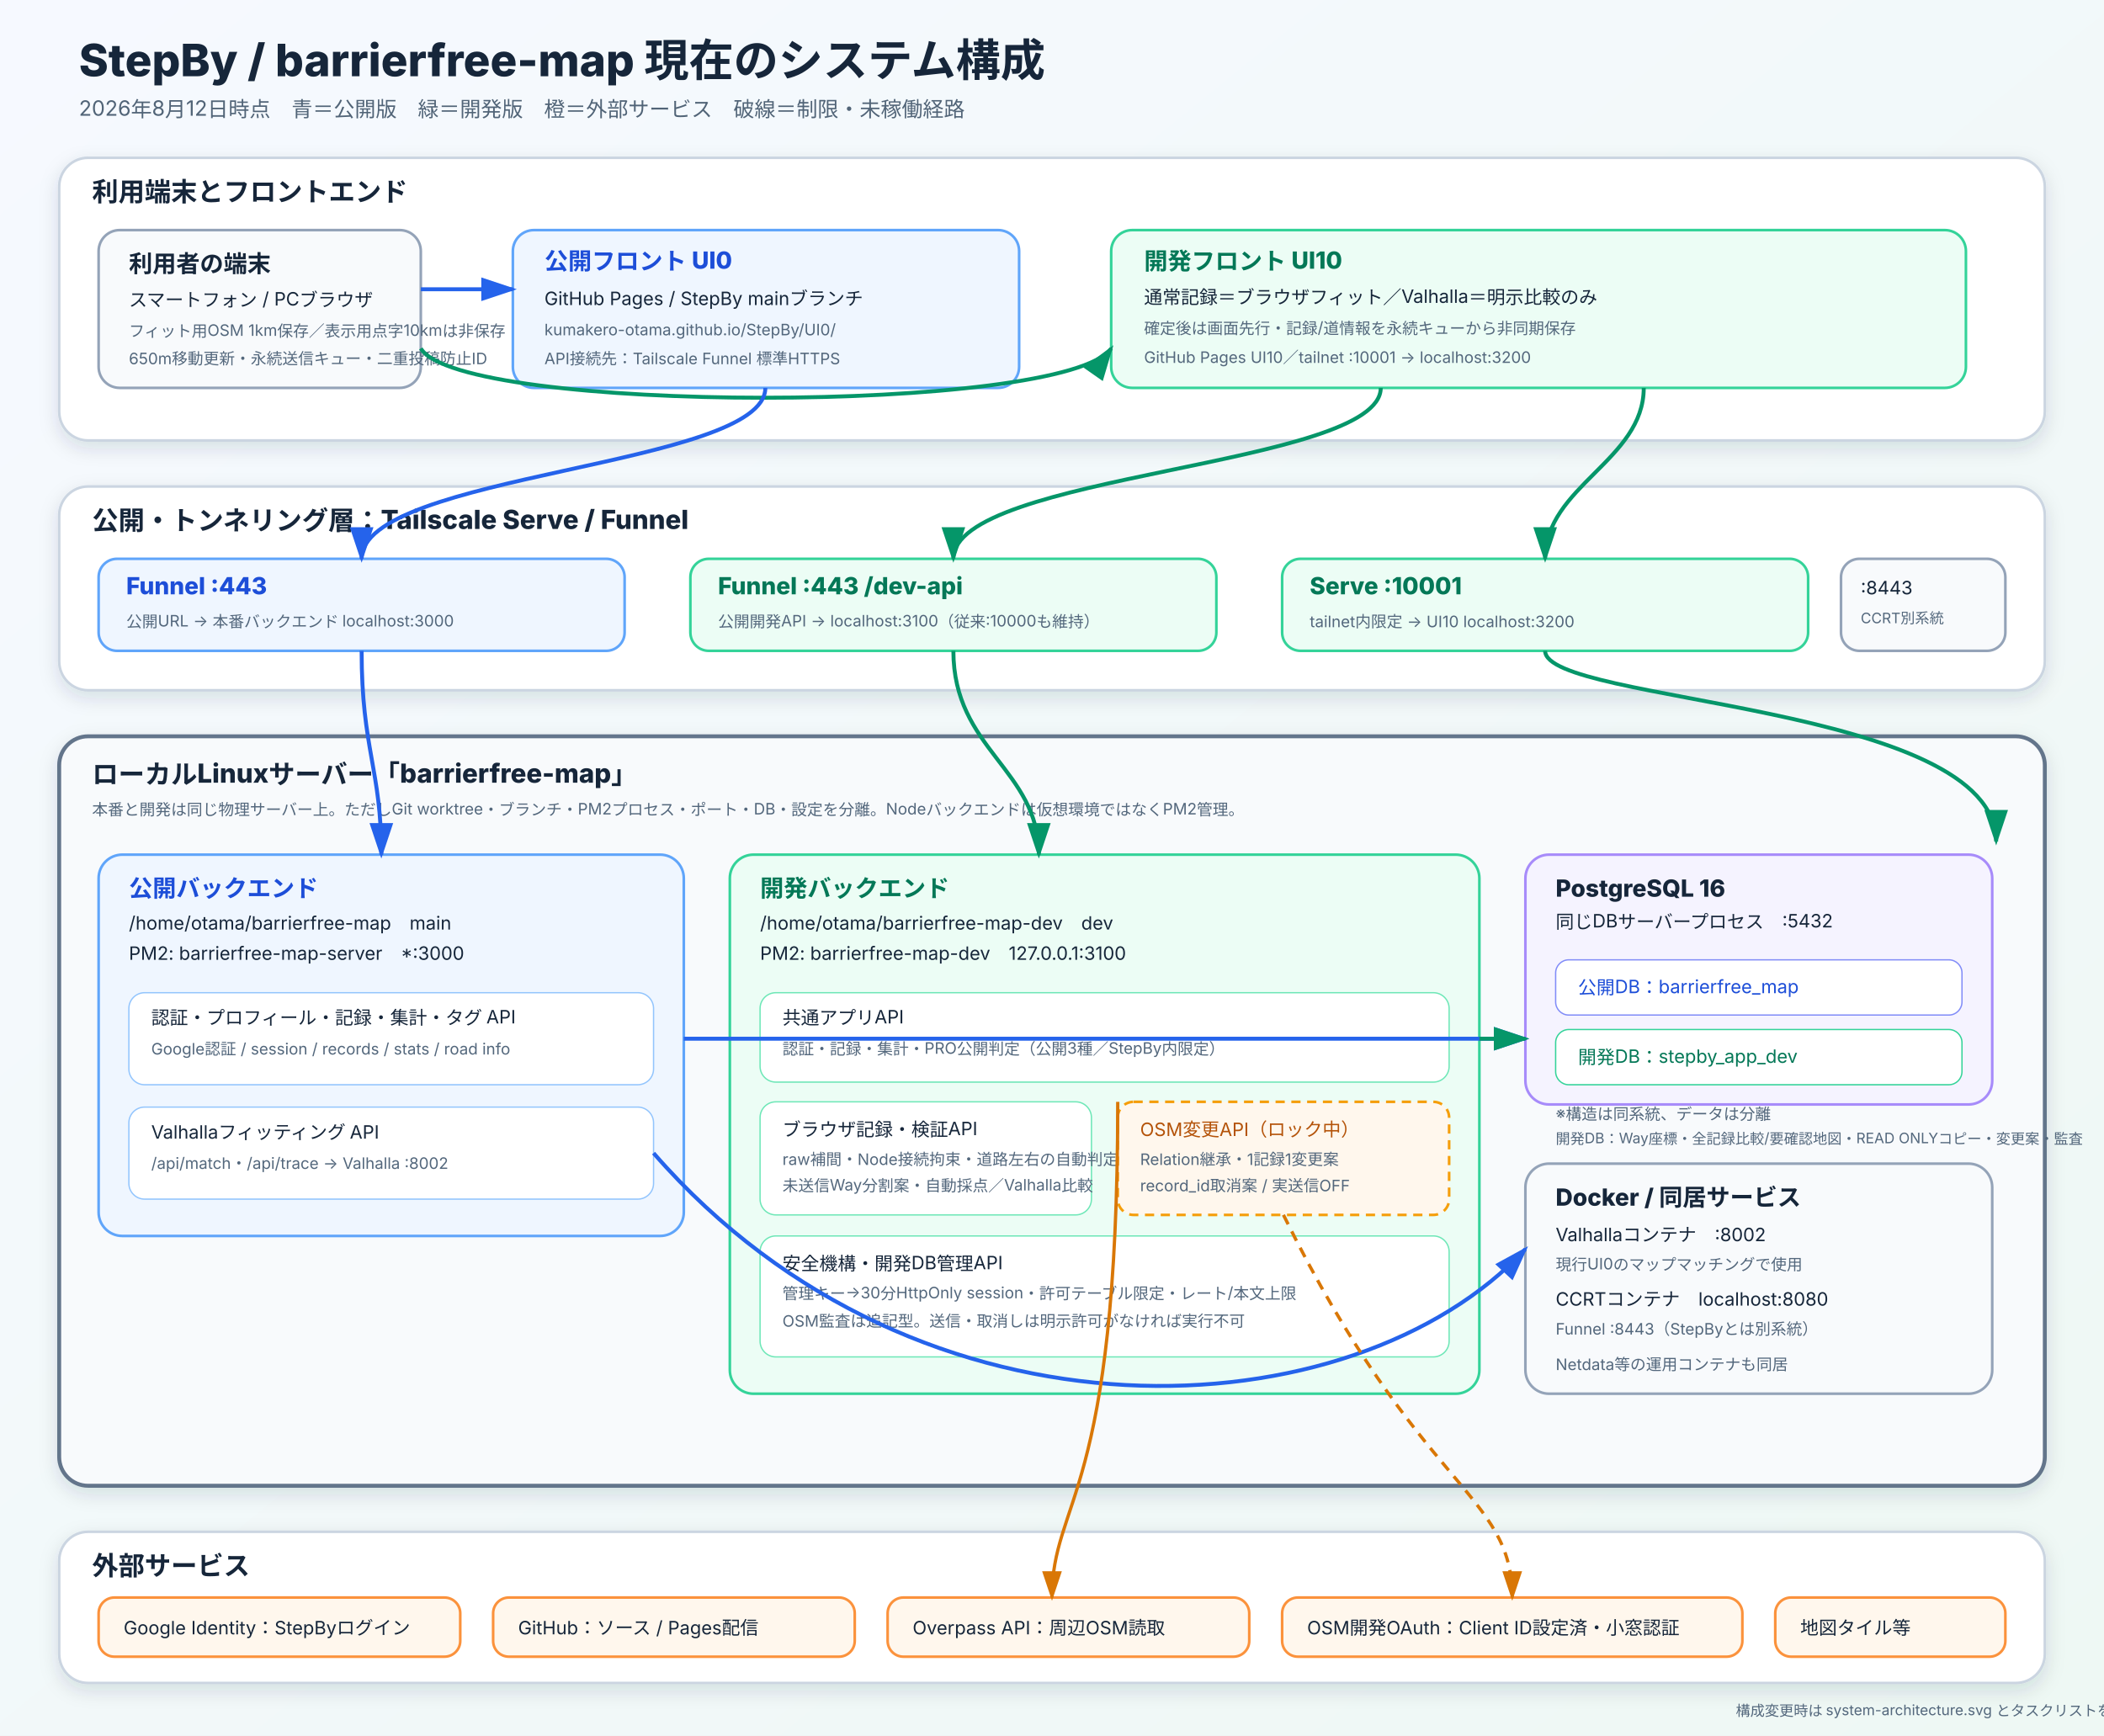
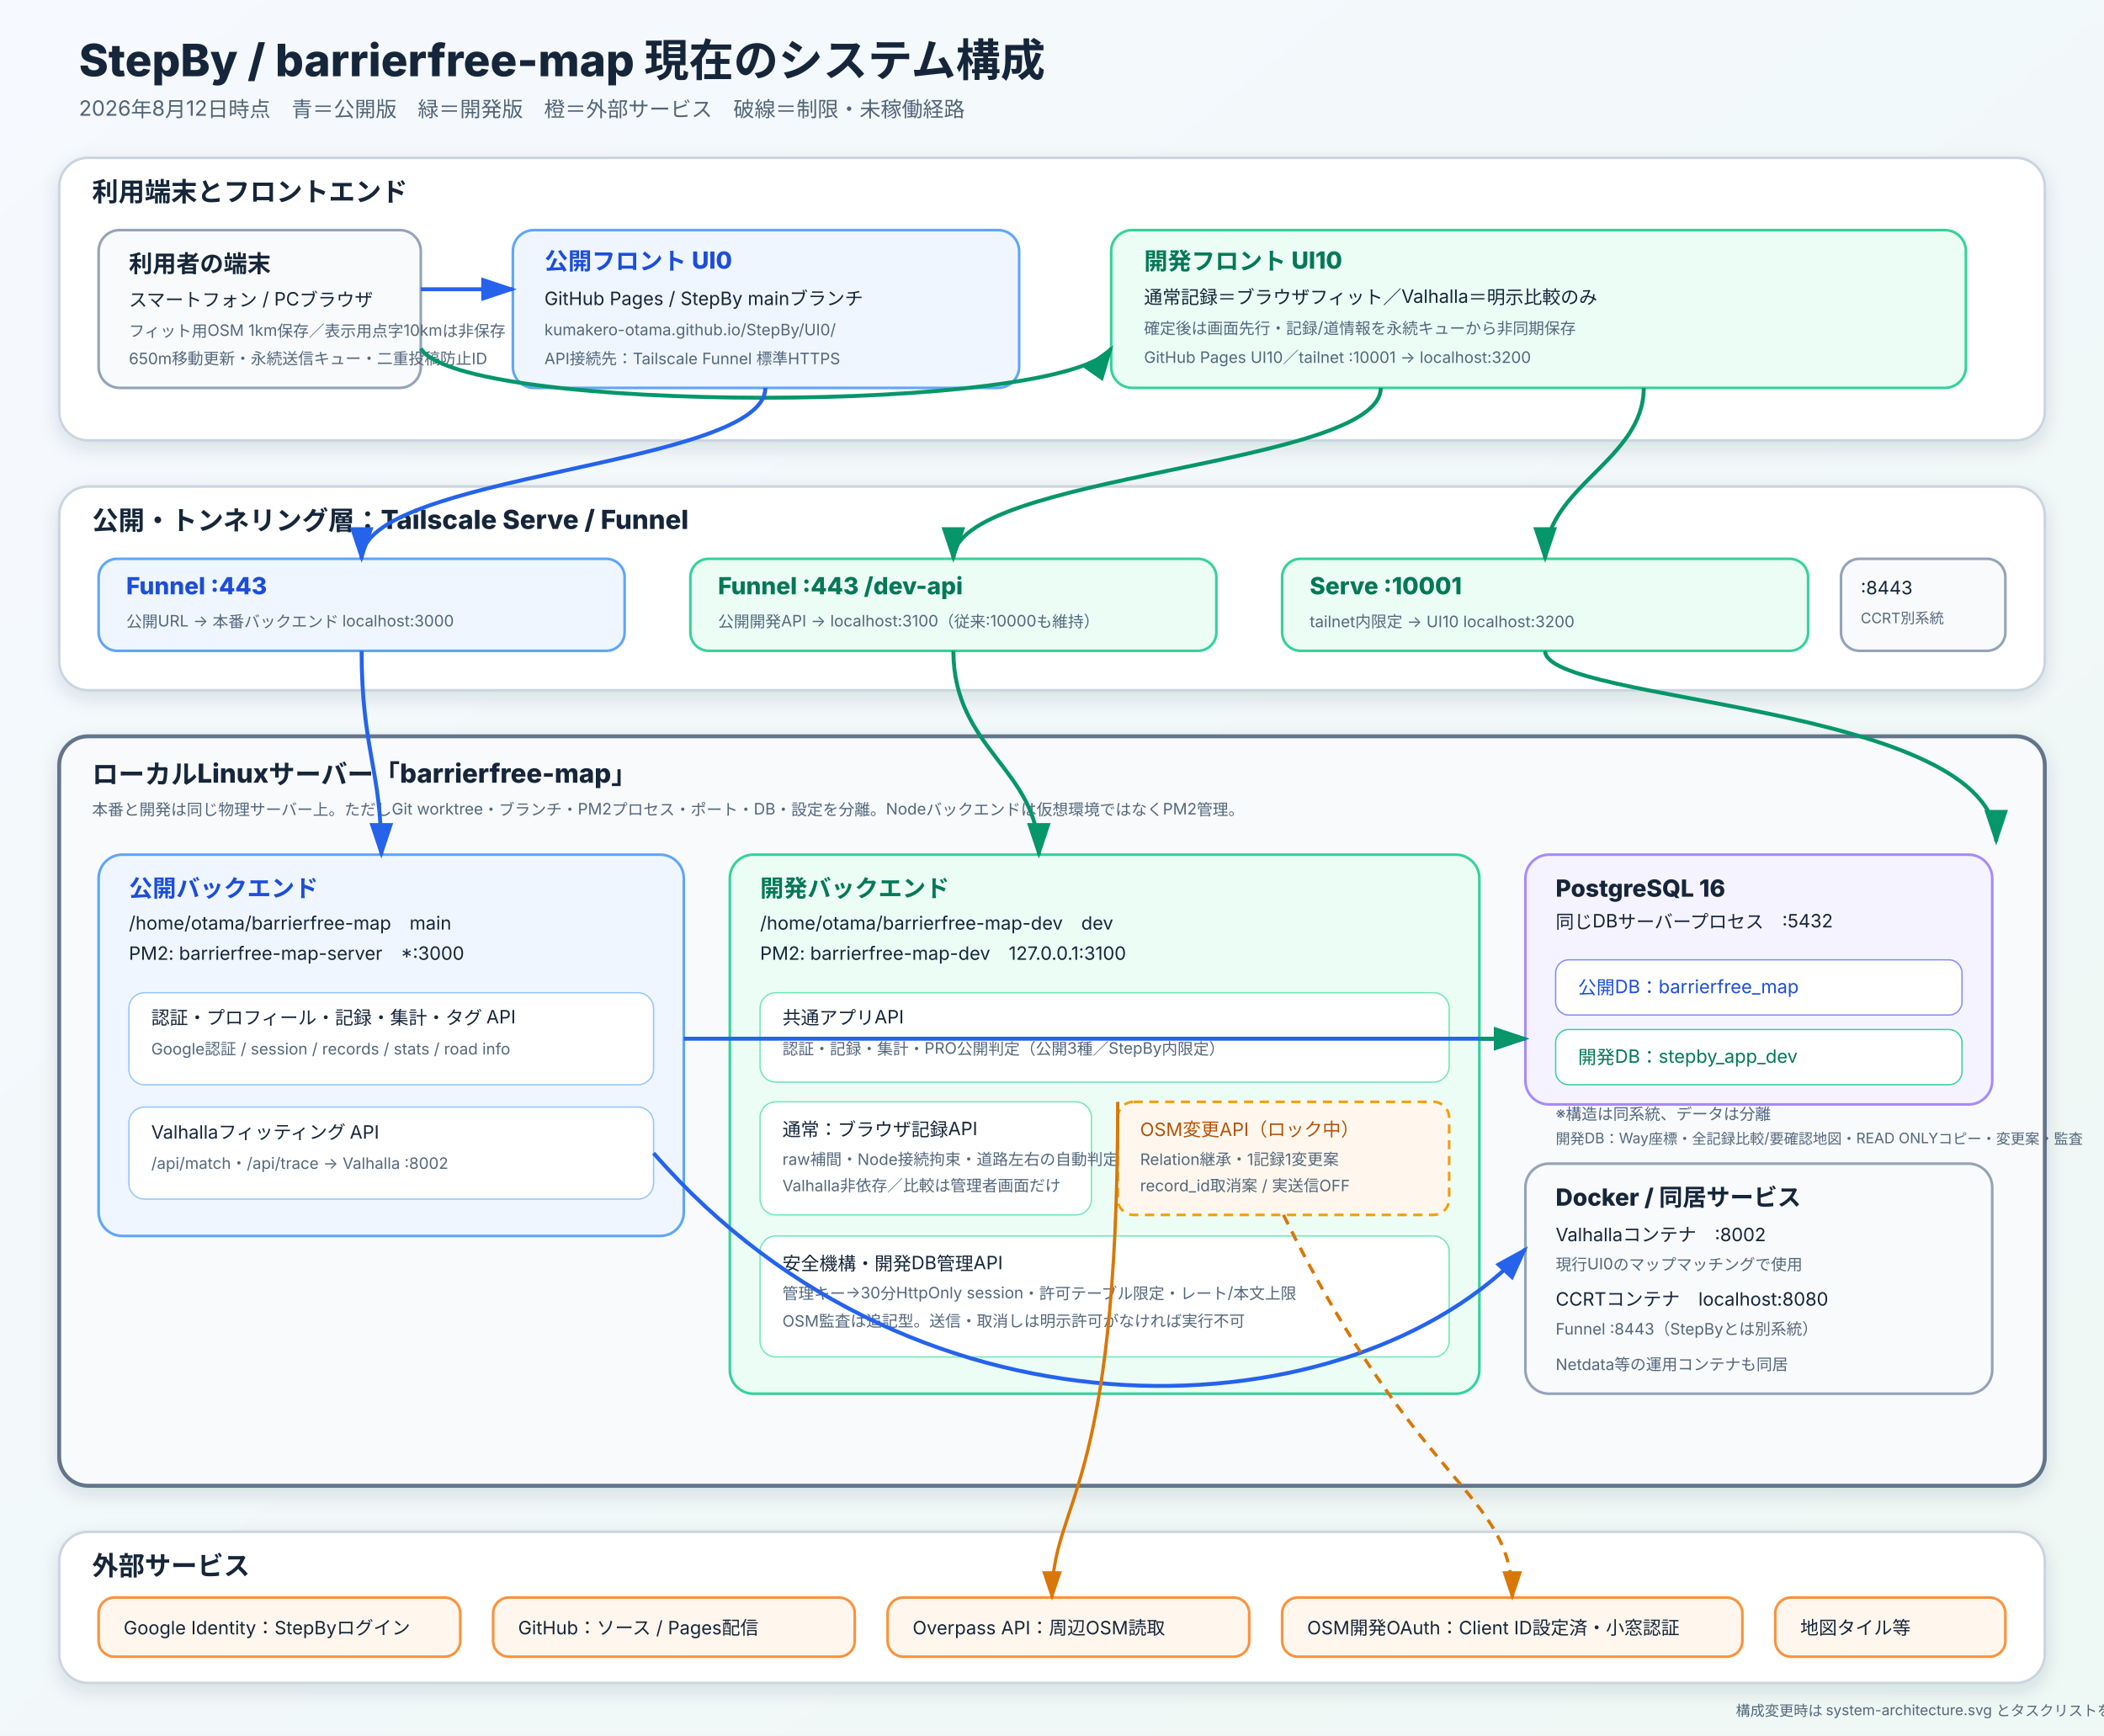
<svg xmlns="http://www.w3.org/2000/svg" width="1600" height="1320" viewBox="0 0 1600 1320" role="img" aria-labelledby="title desc">
  <defs>
    <linearGradient id="bg" x1="0" y1="0" x2="1" y2="1">
      <stop stop-color="#f6f9ff" />
      <stop offset="1" stop-color="#eef8f4" />
    </linearGradient>
    <filter id="shadow" x="-20%" y="-20%" width="140%" height="140%">
      <feDropShadow dx="0" dy="5" stdDeviation="7" flood-color="#19324d" flood-opacity=".13" />
    </filter>
    <marker id="arrowBlue" markerWidth="10" markerHeight="10" refX="8" refY="3" orient="auto">
      <path d="M0,0 L0,6 L9,3 z" fill="#2563eb" />
    </marker>
    <marker id="arrowGreen" markerWidth="10" markerHeight="10" refX="8" refY="3" orient="auto">
      <path d="M0,0 L0,6 L9,3 z" fill="#059669" />
    </marker>
    <marker id="arrowOrange" markerWidth="10" markerHeight="10" refX="8" refY="3" orient="auto">
      <path d="M0,0 L0,6 L9,3 z" fill="#d97706" />
    </marker>
    <marker id="arrowGray" markerWidth="10" markerHeight="10" refX="8" refY="3" orient="auto">
      <path d="M0,0 L0,6 L9,3 z" fill="#64748b" />
    </marker>
    <style>
      text{font-family:-apple-system,BlinkMacSystemFont,"Segoe UI","Noto Sans JP",sans-serif;fill:#16263a}
      .title{font-size:34px;font-weight:800}.subtitle{font-size:16px;fill:#516477}.section{font-size:20px;font-weight:800}.boxTitle{font-size:18px;font-weight:800}.body{font-size:14px}.small{font-size:12px;fill:#53677c}.tiny{font-size:11px;fill:#53677c}.white{fill:#fff}.prodText{fill:#1d4ed8}.devText{fill:#047857}.warnText{fill:#b45309}.muted{fill:#64748b}
      .outer{fill:#fff;stroke:#cbd5e1;stroke-width:2}.prod{fill:#eff6ff;stroke:#60a5fa;stroke-width:2}.dev{fill:#ecfdf5;stroke:#34d399;stroke-width:2}.db{fill:#f5f3ff;stroke:#a78bfa;stroke-width:2}.external{fill:#fff7ed;stroke:#fb923c;stroke-width:2}.infra{fill:#f8fafc;stroke:#94a3b8;stroke-width:2}.locked{fill:#fff7ed;stroke:#f59e0b;stroke-width:2;stroke-dasharray:7 5}.lineProd{fill:none;stroke:#2563eb;stroke-width:3;marker-end:url(#arrowBlue)}.lineDev{fill:none;stroke:#059669;stroke-width:3;marker-end:url(#arrowGreen)}.lineExt{fill:none;stroke:#d97706;stroke-width:2.5;marker-end:url(#arrowOrange)}.lineGray{fill:none;stroke:#64748b;stroke-width:2.5;marker-end:url(#arrowGray)}.dash{stroke-dasharray:8 6}.pill{rx:12;ry:12}
    </style>
  </defs>
  <rect width="1600" height="1320" fill="url(#bg)" />
  <text x="60" y="58" class="title">StepBy / barrierfree-map 現在のシステム構成</text>
  <text x="60" y="88" class="subtitle">2026年8月12日時点　青＝公開版　緑＝開発版　橙＝外部サービス　破線＝制限・未稼働経路</text>
  <rect x="45" y="120" width="1510" height="215" rx="22" class="outer" filter="url(#shadow)" />
  <text x="70" y="153" class="section">利用端末とフロントエンド</text>
  <rect x="75" y="175" width="245" height="120" rx="16" class="infra" />
  <text x="98" y="207" class="boxTitle">利用者の端末</text>
  <text x="98" y="233" class="body">スマートフォン / PCブラウザ</text>
  <text x="98" y="256" class="small">フィット用OSM 1km保存／表示用点字10kmは非保存</text>
  <text x="98" y="277" class="small">650m移動更新・永続送信キュー・二重投稿防止ID</text>
  <rect x="390" y="175" width="385" height="120" rx="16" class="prod" />
  <text x="414" y="205" class="boxTitle prodText">公開フロント UI0</text>
  <text x="414" y="232" class="body">GitHub Pages / StepBy mainブランチ</text>
  <text x="414" y="255" class="small">kumakero-otama.github.io/StepBy/UI0/</text>
  <text x="414" y="277" class="small">API接続先：Tailscale Funnel 標準HTTPS</text>
  <rect x="845" y="175" width="650" height="120" rx="16" class="dev" />
  <text x="870" y="205" class="boxTitle devText">開発フロント UI10</text>
  <text x="870" y="231" class="body">通常記録＝ブラウザフィット／Valhalla＝明示比較のみ</text>
  <text x="870" y="254" class="small">確定後は画面先行・記録/道情報を永続キューから非同期保存</text>
  <text x="870" y="276" class="small">GitHub Pages UI10／tailnet :10001 → localhost:3200</text>
  <path d="M320 220 H390" class="lineProd" />
  <path d="M320 265 C350 315 810 315 845 265" class="lineDev" />
  <rect x="45" y="370" width="1510" height="155" rx="22" class="outer" filter="url(#shadow)" />
  <text x="70" y="403" class="section">公開・トンネリング層：Tailscale Serve / Funnel</text>
  <rect x="75" y="425" width="400" height="70" rx="14" class="prod" />
  <text x="96" y="452" class="boxTitle prodText">Funnel :443</text>
  <text x="96" y="477" class="small">公開URL → 本番バックエンド localhost:3000</text>
  <rect x="525" y="425" width="400" height="70" rx="14" class="dev" />
  <text x="546" y="452" class="boxTitle devText">Funnel :443 /dev-api</text>
  <text x="546" y="477" class="small">公開開発API → localhost:3100（従来:10000も維持）</text>
  <rect x="975" y="425" width="400" height="70" rx="14" class="dev" />
  <text x="996" y="452" class="boxTitle devText">Serve :10001</text>
  <text x="996" y="477" class="small">tailnet内限定 → UI10 localhost:3200</text>
  <rect x="1400" y="425" width="125" height="70" rx="14" class="infra" />
  <text x="1415" y="452" class="body">:8443</text>
  <text x="1415" y="474" class="tiny">CCRT別系統</text>
  <rect x="45" y="560" width="1510" height="570" rx="22" fill="#f8fafc" stroke="#64748b" stroke-width="3" filter="url(#shadow)" />
  <text x="70" y="596" class="section">ローカルLinuxサーバー「barrierfree-map」</text>
  <text x="70" y="620" class="small">本番と開発は同じ物理サーバー上。ただしGit worktree・ブランチ・PM2プロセス・ポート・DB・設定を分離。Nodeバックエンドは仮想環境ではなくPM2管理。</text>
  <rect x="75" y="650" width="445" height="290" rx="18" class="prod" />
  <text x="98" y="682" class="boxTitle prodText">公開バックエンド</text>
  <text x="98" y="707" class="body">/home/otama/barrierfree-map　main</text>
  <text x="98" y="730" class="body">PM2: barrierfree-map-server　*:3000</text>
  <rect x="98" y="755" width="399" height="70" rx="12" fill="#fff" stroke="#93c5fd" />
  <text x="115" y="779" class="body">認証・プロフィール・記録・集計・タグ API</text>
  <text x="115" y="802" class="small">Google認証 / session / records / stats / road info</text>
  <rect x="98" y="842" width="399" height="70" rx="12" fill="#fff" stroke="#93c5fd" />
  <text x="115" y="866" class="body">Valhallaフィッティング API</text>
  <text x="115" y="889" class="small">/api/match・/api/trace → Valhalla :8002</text>
  <rect x="555" y="650" width="570" height="410" rx="18" class="dev" />
  <text x="578" y="682" class="boxTitle devText">開発バックエンド</text>
  <text x="578" y="707" class="body">/home/otama/barrierfree-map-dev　dev</text>
  <text x="578" y="730" class="body">PM2: barrierfree-map-dev　127.0.0.1:3100</text>
  <rect x="578" y="755" width="524" height="68" rx="12" fill="#fff" stroke="#6ee7b7" />
  <text x="595" y="779" class="body">共通アプリAPI</text>
  <text x="595" y="802" class="small">認証・記録・集計・PRO公開判定（公開3種／StepBy内限定）</text>
  <rect x="578" y="838" width="252" height="86" rx="12" fill="#fff" stroke="#6ee7b7" />
-   <text x="595" y="864" class="body">ブラウザ記録・検証API</text>
+   <text x="595" y="864" class="body">通常：ブラウザ記録API</text>
  <text x="595" y="886" class="small">raw補間・Node接続拘束・道路左右の自動判定</text>
-   <text x="595" y="906" class="small">未送信Way分割案・自動採点／Valhalla比較</text>
+   <text x="595" y="906" class="small">Valhalla非依存／比較は管理者画面だけ</text>
  <rect x="850" y="838" width="252" height="86" rx="12" class="locked" />
  <text x="867" y="864" class="body warnText">OSM変更API（ロック中）</text>
  <text x="867" y="886" class="small">Relation継承・1記録1変更案</text>
  <text x="867" y="906" class="small">record_id取消案 / 実送信OFF</text>
  <rect x="578" y="940" width="524" height="92" rx="12" fill="#fff" stroke="#6ee7b7" />
  <text x="595" y="966" class="body">安全機構・開発DB管理API</text>
  <text x="595" y="988" class="small">管理キー→30分HttpOnly session・許可テーブル限定・レート/本文上限</text>
  <text x="595" y="1009" class="small">OSM監査は追記型。送信・取消しは明示許可がなければ実行不可</text>
  <rect x="1160" y="650" width="355" height="190" rx="18" class="db" />
  <text x="1183" y="682" class="boxTitle">PostgreSQL 16</text>
  <text x="1183" y="706" class="body">同じDBサーバープロセス　:5432</text>
  <rect x="1183" y="730" width="309" height="42" rx="10" fill="#fff" stroke="#818cf8" />
  <text x="1200" y="756" class="body prodText">公開DB：barrierfree_map</text>
  <rect x="1183" y="783" width="309" height="42" rx="10" fill="#fff" stroke="#34d399" />
  <text x="1200" y="809" class="body devText">開発DB：stepby_app_dev</text>
  <text x="1183" y="851" class="small">※構造は同系統、データは分離</text>
  <text x="1183" y="870" class="tiny">開発DB：Way座標・全記録比較/要確認地図・READ ONLYコピー・変更案・監査</text>
  <rect x="1160" y="885" width="355" height="175" rx="18" class="infra" />
  <text x="1183" y="917" class="boxTitle">Docker / 同居サービス</text>
  <text x="1183" y="944" class="body">Valhallaコンテナ　:8002</text>
  <text x="1183" y="966" class="small">現行UI0のマップマッチングで使用</text>
  <text x="1183" y="993" class="body">CCRTコンテナ　localhost:8080</text>
  <text x="1183" y="1015" class="small">Funnel :8443（StepByとは別系統）</text>
  <text x="1183" y="1042" class="small">Netdata等の運用コンテナも同居</text>
  <path d="M520 790 H1160" class="lineProd" />
  <path d="M1125 790 H1160" class="lineDev" />
  <path d="M497 877 C700 1110 1030 1090 1160 950" class="lineProd" />
  <rect x="45" y="1165" width="1510" height="115" rx="22" class="outer" filter="url(#shadow)" />
  <text x="70" y="1198" class="section">外部サービス</text>
  <rect x="75" y="1215" width="275" height="45" rx="12" class="external" />
  <text x="94" y="1243" class="body">Google Identity：StepByログイン</text>
  <rect x="375" y="1215" width="275" height="45" rx="12" class="external" />
  <text x="394" y="1243" class="body">GitHub：ソース / Pages配信</text>
  <rect x="675" y="1215" width="275" height="45" rx="12" class="external" />
  <text x="694" y="1243" class="body">Overpass API：周辺OSM読取</text>
  <rect x="975" y="1215" width="350" height="45" rx="12" class="external" />
  <text x="994" y="1243" class="body">OSM開発OAuth：Client ID設定済・小窓認証</text>
  <rect x="1350" y="1215" width="175" height="45" rx="12" class="external" />
  <text x="1369" y="1243" class="body">地図タイル等</text>
  <path d="M850 838 C850 1140 800 1140 800 1215" class="lineExt" />
  <path d="M976 924 C1080 1135 1150 1135 1150 1215" class="lineExt dash" />
  <path d="M582 295 C582 355 275 360 275 425" class="lineProd" />
  <path d="M1050 295 C1050 355 725 360 725 425" class="lineDev" />
  <path d="M1250 295 C1250 350 1175 370 1175 425" class="lineDev" />
  <path d="M275 495 C275 570 290 585 290 650" class="lineProd" />
  <path d="M725 495 C725 570 790 585 790 650" class="lineDev" />
  <path d="M1175 495 C1175 535 1518 535 1518 640" class="lineDev" />
  <text x="1320" y="1305" class="tiny">構成変更時は system-architecture.svg とタスクリストを同時更新する</text>
</svg>
